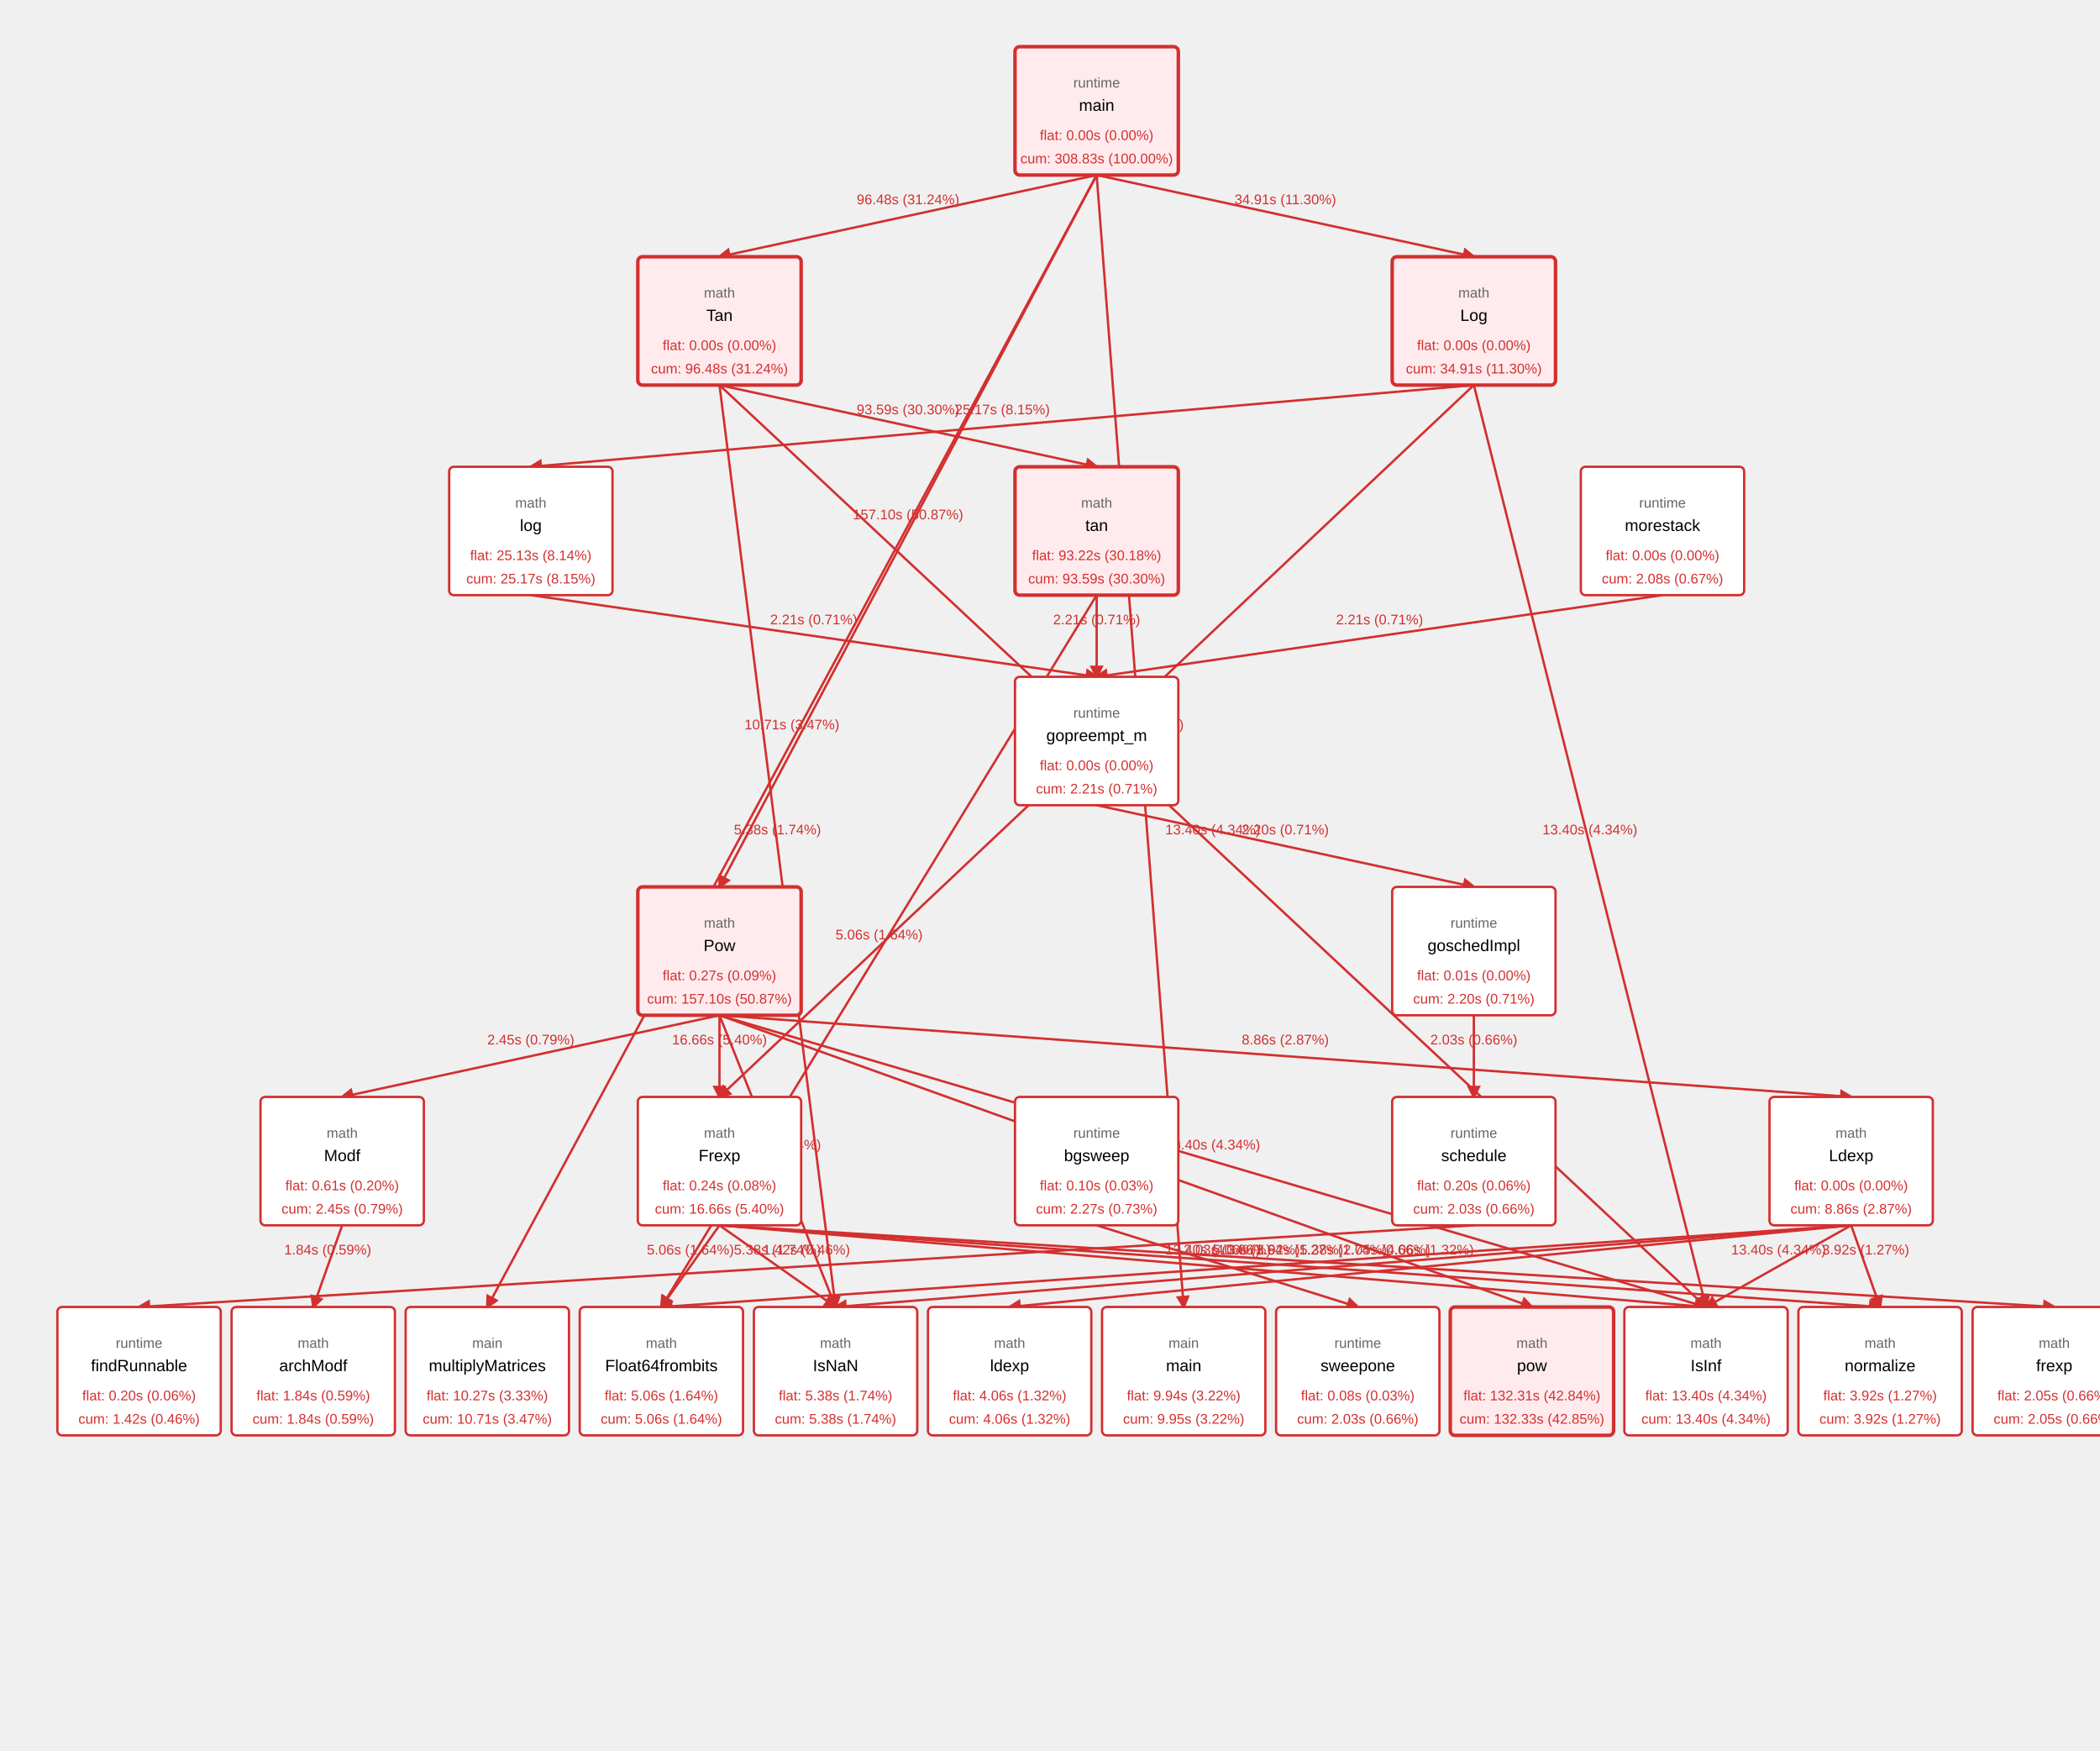
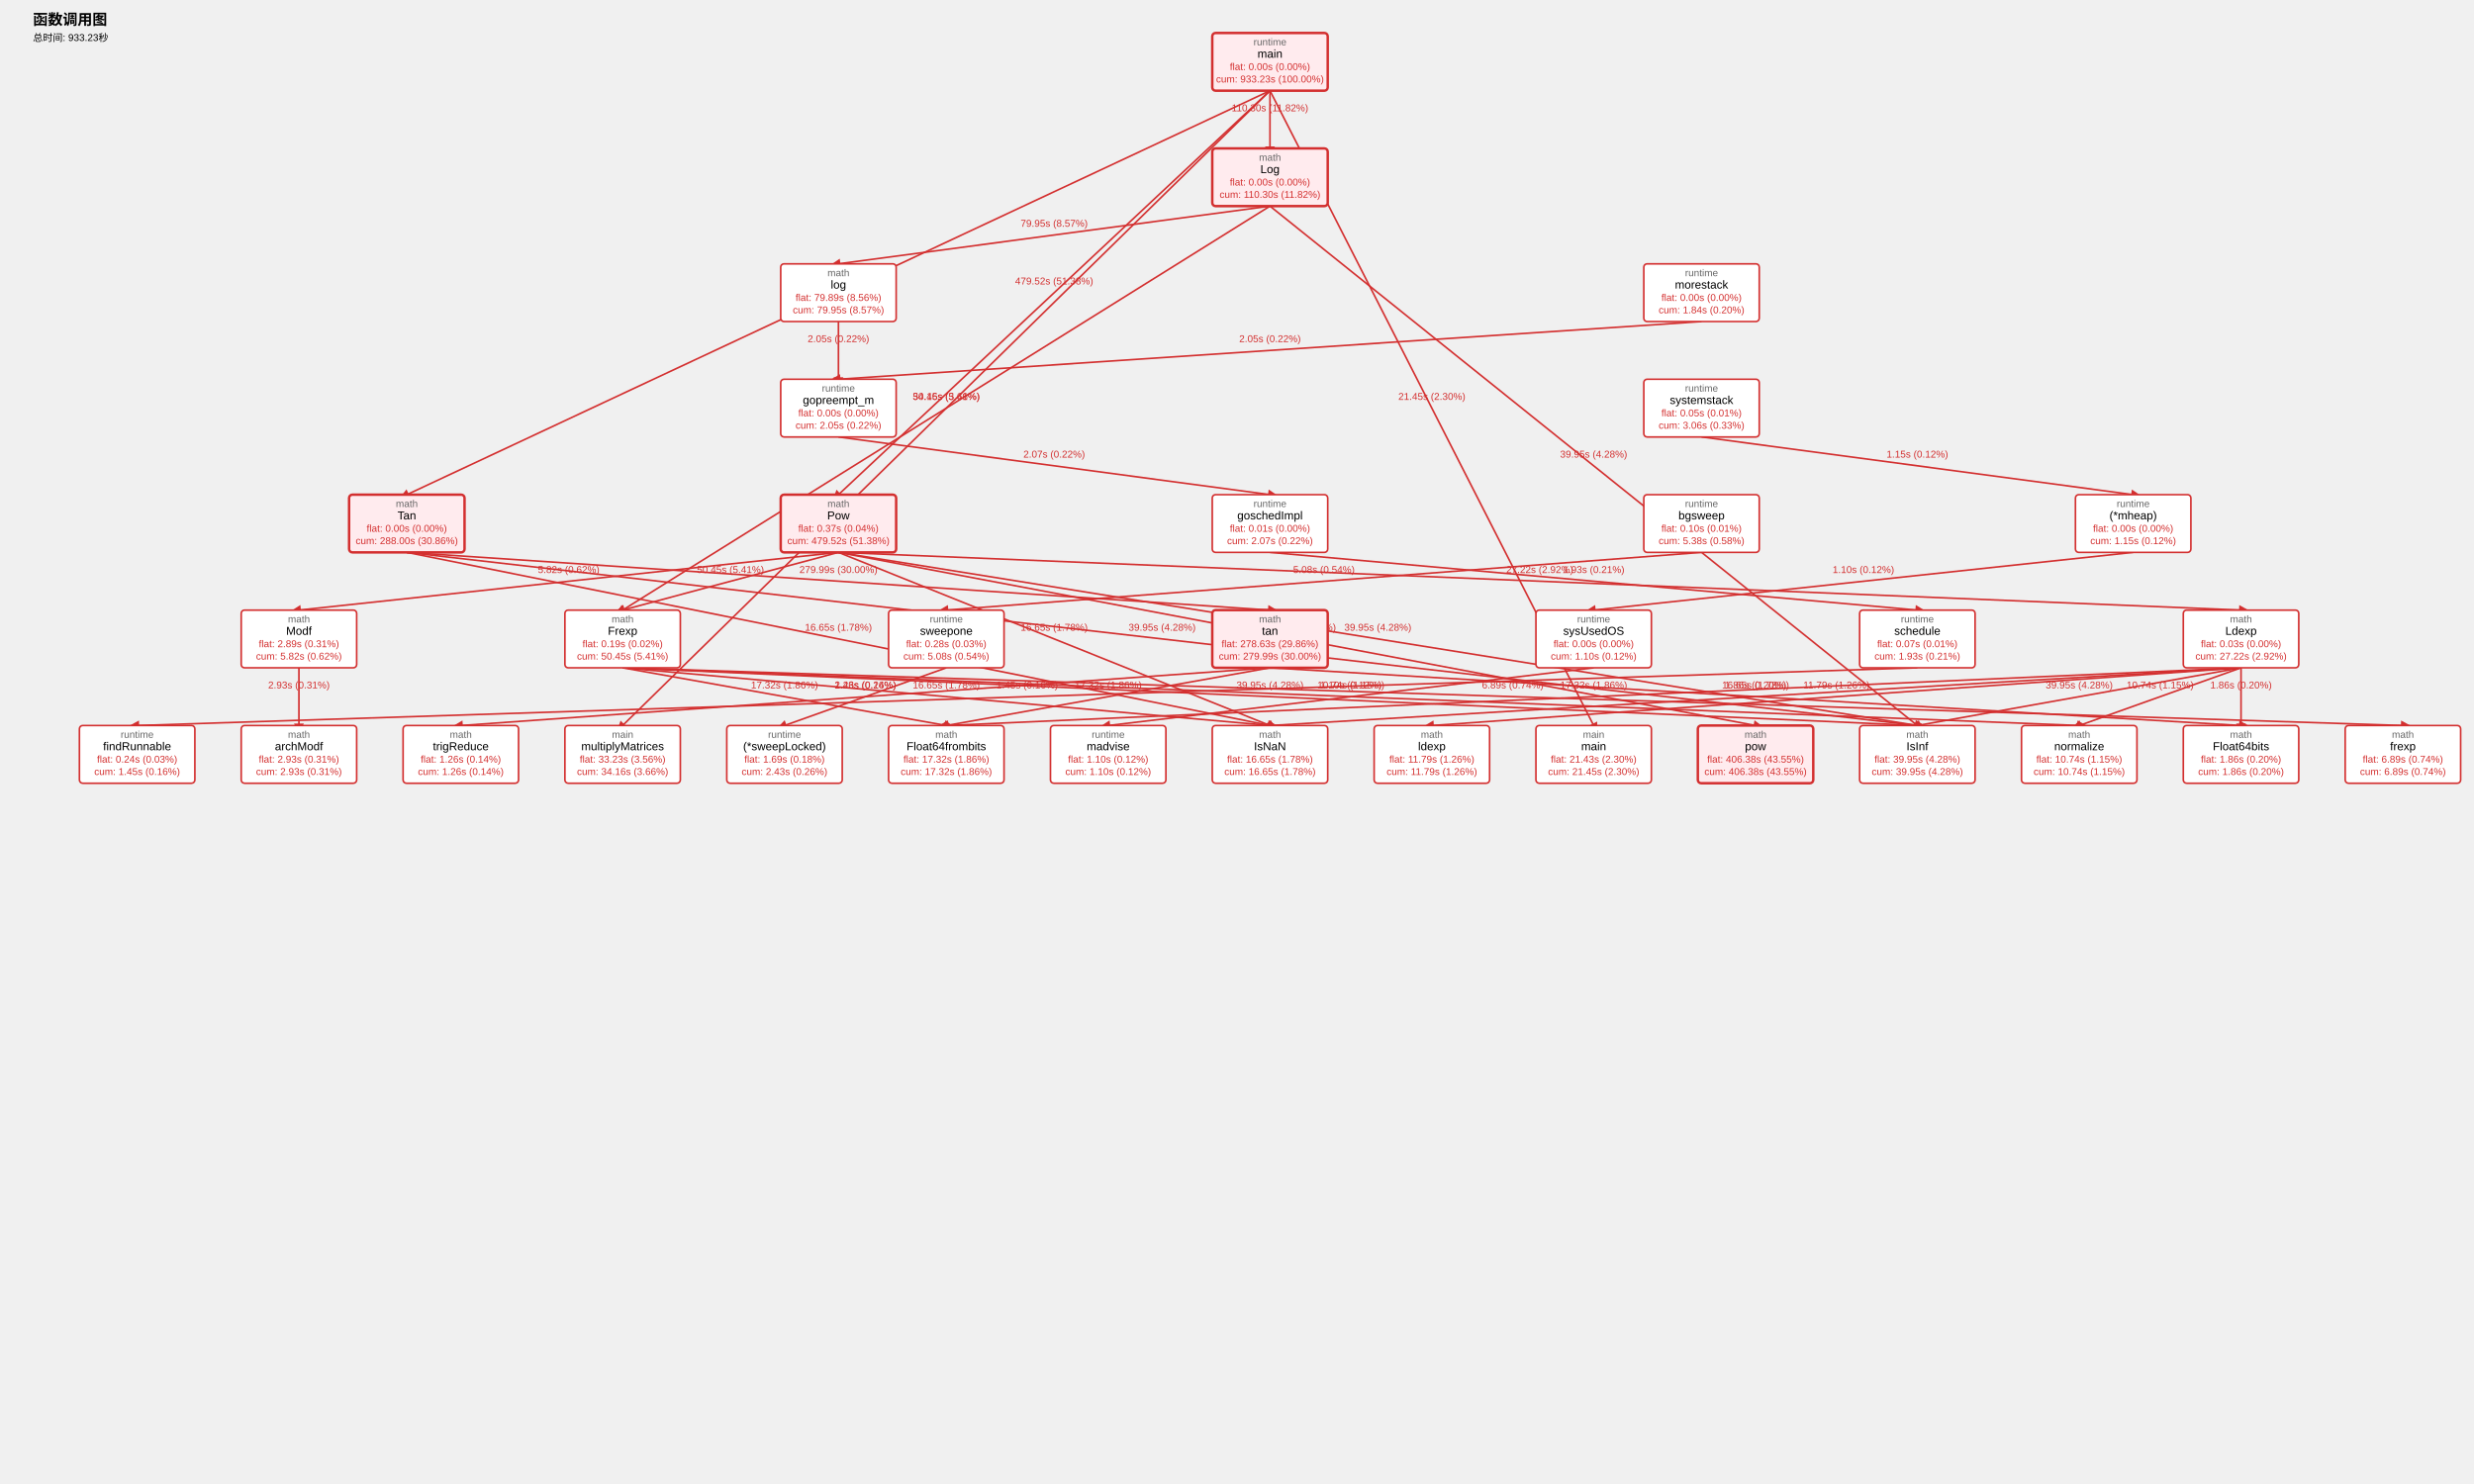
- <svg xmlns="http://www.w3.org/2000/svg" width="1800" height="1500">
+ <svg xmlns="http://www.w3.org/2000/svg" width="3000" height="1800">
  <style>
.node { fill: #ffffff; stroke: #d32f2f; stroke-width: 2px; }
.node.hot { fill: #ffebee; stroke: #d32f2f; stroke-width: 3px; }
.node-text { font-family: Arial; font-size: 14px; text-anchor: middle; }
.node-package { font-family: Arial; font-size: 12px; fill: #666; text-anchor: middle; }
.node-time { font-family: Arial; font-size: 12px; fill: #d32f2f; text-anchor: middle; }
.edge { stroke: #d32f2f; stroke-width: 2px; fill: none; marker-end: url(#arrowhead); }
.edge-label { font-family: Arial; font-size: 12px; fill: #d32f2f; text-anchor: middle; }
</style>
  <defs>
-     <marker id="arrowhead" viewBox="0 -5 10 10" refX="8" refY="0" markerWidth="6" markerHeight="6" orient="auto">
+     <marker id="arrowhead" viewBox="0 -5 10 10" refX="2" refY="0" markerWidth="6" markerHeight="6" orient="auto">
      <path d="M0,-5L10,0L0,5" fill="#d32f2f" />
    </marker>
  </defs>
-   <path class="edge" d="M1263.3,330.0 L455.0,400.0" />
-   <text class="edge-label" x="859.2" y="355.0">25.17s (8.15%)</text>
-   <path class="edge" d="M940.0,150.0 L1263.3,220.0" />
-   <text class="edge-label" x="1101.7" y="175.0">34.91s (11.30%)</text>
-   <path class="edge" d="M1263.3,1050.0 L119.2,1120.0" />
-   <text class="edge-label" x="691.3" y="1075.0">1.42s (0.46%)</text>
-   <path class="edge" d="M293.3,1050.0 L268.5,1120.0" />
-   <text class="edge-label" x="280.9" y="1075.0">1.84s (0.59%)</text>
-   <path class="edge" d="M940.0,1050.0 L1163.8,1120.0" />
-   <text class="edge-label" x="1051.9" y="1075.0">2.03s (0.66%)</text>
-   <path class="edge" d="M940.0,150.0 L616.7,220.0" />
-   <text class="edge-label" x="778.3" y="175.0">96.48s (31.24%)</text>
-   <path class="edge" d="M616.7,330.0 L940.0,400.0" />
-   <text class="edge-label" x="778.3" y="355.0">93.59s (30.30%)</text>
-   <path class="edge" d="M616.7,870.0 L293.3,940.0" />
-   <text class="edge-label" x="455.0" y="895.0">2.45s (0.79%)</text>
-   <path class="edge" d="M940.0,150.0 L616.7,760.0" />
-   <text class="edge-label" x="778.3" y="445.0">157.10s (50.87%)</text>
-   <path class="edge" d="M616.7,870.0 L1313.1,1120.0" />
-   <text class="edge-label" x="964.9" y="985.0">132.33s (42.85%)</text>
-   <path class="edge" d="M1263.3,330.0 L1462.3,1120.0" />
-   <text class="edge-label" x="1362.8" y="715.0">13.40s (4.34%)</text>
-   <path class="edge" d="M616.7,330.0 L1462.3,1120.0" />
-   <text class="edge-label" x="1039.5" y="715.0">13.40s (4.34%)</text>
-   <path class="edge" d="M616.7,1050.0 L1462.3,1120.0" />
-   <text class="edge-label" x="1039.5" y="1075.0">13.40s (4.34%)</text>
-   <path class="edge" d="M616.7,870.0 L1462.3,1120.0" />
-   <text class="edge-label" x="1039.5" y="985.0">13.40s (4.34%)</text>
-   <path class="edge" d="M1586.7,1050.0 L1462.3,1120.0" />
-   <text class="edge-label" x="1524.5" y="1075.0">13.40s (4.34%)</text>
-   <path class="edge" d="M616.7,1050.0 L1611.5,1120.0" />
-   <text class="edge-label" x="1114.1" y="1075.0">3.92s (1.27%)</text>
-   <path class="edge" d="M1586.7,1050.0 L1611.5,1120.0" />
-   <text class="edge-label" x="1599.1" y="1075.0">3.92s (1.27%)</text>
-   <path class="edge" d="M940.0,150.0 L417.7,1120.0" />
-   <text class="edge-label" x="678.8" y="625.0">10.71s (3.47%)</text>
-   <path class="edge" d="M940.0,510.0 L566.9,1120.0" />
-   <text class="edge-label" x="753.5" y="805.0">5.06s (1.64%)</text>
-   <path class="edge" d="M616.7,1050.0 L566.9,1120.0" />
-   <text class="edge-label" x="591.8" y="1075.0">5.06s (1.64%)</text>
-   <path class="edge" d="M1586.7,1050.0 L566.9,1120.0" />
-   <text class="edge-label" x="1076.8" y="1075.0">5.06s (1.64%)</text>
-   <path class="edge" d="M616.7,330.0 L716.2,1120.0" />
-   <text class="edge-label" x="666.4" y="715.0">5.38s (1.74%)</text>
-   <path class="edge" d="M616.7,1050.0 L716.2,1120.0" />
-   <text class="edge-label" x="666.4" y="1075.0">5.38s (1.74%)</text>
-   <path class="edge" d="M616.7,870.0 L716.2,1120.0" />
-   <text class="edge-label" x="666.4" y="985.0">5.38s (1.74%)</text>
-   <path class="edge" d="M1586.7,1050.0 L716.2,1120.0" />
-   <text class="edge-label" x="1151.4" y="1075.0">5.38s (1.74%)</text>
-   <path class="edge" d="M1263.3,330.0 L616.7,940.0" />
-   <text class="edge-label" x="940.0" y="625.0">16.66s (5.40%)</text>
-   <path class="edge" d="M616.7,870.0 L616.7,940.0" />
-   <text class="edge-label" x="616.7" y="895.0">16.66s (5.40%)</text>
-   <path class="edge" d="M940.0,690.0 L1263.3,760.0" />
-   <text class="edge-label" x="1101.7" y="715.0">2.20s (0.71%)</text>
-   <path class="edge" d="M1263.3,870.0 L1263.3,940.0" />
-   <text class="edge-label" x="1263.3" y="895.0">2.03s (0.66%)</text>
-   <path class="edge" d="M1586.7,1050.0 L865.4,1120.0" />
-   <text class="edge-label" x="1226.0" y="1075.0">4.06s (1.32%)</text>
-   <path class="edge" d="M940.0,150.0 L1014.6,1120.0" />
-   <text class="edge-label" x="977.3" y="625.0">9.95s (3.22%)</text>
-   <path class="edge" d="M455.0,510.0 L940.0,580.0" />
-   <text class="edge-label" x="697.5" y="535.0">2.21s (0.71%)</text>
-   <path class="edge" d="M940.0,510.0 L940.0,580.0" />
-   <text class="edge-label" x="940.0" y="535.0">2.21s (0.71%)</text>
-   <path class="edge" d="M1425.0,510.0 L940.0,580.0" />
-   <text class="edge-label" x="1182.5" y="535.0">2.21s (0.71%)</text>
-   <path class="edge" d="M616.7,1050.0 L1760.8,1120.0" />
-   <text class="edge-label" x="1188.7" y="1075.0">2.05s (0.66%)</text>
-   <path class="edge" d="M616.7,870.0 L1586.7,940.0" />
-   <text class="edge-label" x="1101.7" y="895.0">8.86s (2.87%)</text>
-   <g transform="translate(385.0,400.0)">
-     <rect class="node" width="140.0" height="110.0" rx="4" />
-     <text class="node-package" x="70.0" y="35.0">math</text>
-     <text class="node-text" x="70.0" y="55.0">log</text>
-     <text class="node-time" x="70.0" y="80.0">flat: 25.13s (8.14%)</text>
-     <text class="node-time" x="70.0" y="100.0">cum: 25.17s (8.15%)</text>
-   </g>
-   <g transform="translate(49.2,1120.0)">
-     <rect class="node" width="140.0" height="110.0" rx="4" />
-     <text class="node-package" x="70.0" y="35.0">runtime</text>
-     <text class="node-text" x="70.0" y="55.0">findRunnable</text>
-     <text class="node-time" x="70.0" y="80.0">flat: 0.20s (0.06%)</text>
-     <text class="node-time" x="70.0" y="100.0">cum: 1.42s (0.46%)</text>
-   </g>
-   <g transform="translate(198.5,1120.0)">
-     <rect class="node" width="140.0" height="110.0" rx="4" />
-     <text class="node-package" x="70.0" y="35.0">math</text>
-     <text class="node-text" x="70.0" y="55.0">archModf</text>
-     <text class="node-time" x="70.0" y="80.0">flat: 1.84s (0.59%)</text>
-     <text class="node-time" x="70.0" y="100.0">cum: 1.84s (0.59%)</text>
-   </g>
-   <g transform="translate(546.7,220.0)">
-     <rect class="node hot" width="140.0" height="110.0" rx="4" />
-     <text class="node-package" x="70.0" y="35.0">math</text>
-     <text class="node-text" x="70.0" y="55.0">Tan</text>
-     <text class="node-time" x="70.0" y="80.0">flat: 0.00s (0.00%)</text>
-     <text class="node-time" x="70.0" y="100.0">cum: 96.48s (31.24%)</text>
-   </g>
-   <g transform="translate(223.3,940.0)">
-     <rect class="node" width="140.0" height="110.0" rx="4" />
-     <text class="node-package" x="70.0" y="35.0">math</text>
-     <text class="node-text" x="70.0" y="55.0">Modf</text>
-     <text class="node-time" x="70.0" y="80.0">flat: 0.61s (0.20%)</text>
-     <text class="node-time" x="70.0" y="100.0">cum: 2.45s (0.79%)</text>
-   </g>
-   <g transform="translate(546.7,760.0)">
-     <rect class="node hot" width="140.0" height="110.0" rx="4" />
-     <text class="node-package" x="70.0" y="35.0">math</text>
-     <text class="node-text" x="70.0" y="55.0">Pow</text>
-     <text class="node-time" x="70.0" y="80.0">flat: 0.27s (0.09%)</text>
-     <text class="node-time" x="70.0" y="100.0">cum: 157.10s (50.87%)</text>
-   </g>
-   <g transform="translate(347.7,1120.0)">
-     <rect class="node" width="140.0" height="110.0" rx="4" />
-     <text class="node-package" x="70.0" y="35.0">main</text>
-     <text class="node-text" x="70.0" y="55.0">multiplyMatrices</text>
-     <text class="node-time" x="70.0" y="80.0">flat: 10.27s (3.33%)</text>
-     <text class="node-time" x="70.0" y="100.0">cum: 10.71s (3.47%)</text>
-   </g>
-   <g transform="translate(496.9,1120.0)">
-     <rect class="node" width="140.0" height="110.0" rx="4" />
-     <text class="node-package" x="70.0" y="35.0">math</text>
-     <text class="node-text" x="70.0" y="55.0">Float64frombits</text>
-     <text class="node-time" x="70.0" y="80.0">flat: 5.06s (1.64%)</text>
-     <text class="node-time" x="70.0" y="100.0">cum: 5.06s (1.64%)</text>
-   </g>
-   <g transform="translate(646.2,1120.0)">
-     <rect class="node" width="140.0" height="110.0" rx="4" />
-     <text class="node-package" x="70.0" y="35.0">math</text>
-     <text class="node-text" x="70.0" y="55.0">IsNaN</text>
-     <text class="node-time" x="70.0" y="80.0">flat: 5.38s (1.74%)</text>
-     <text class="node-time" x="70.0" y="100.0">cum: 5.38s (1.74%)</text>
-   </g>
-   <g transform="translate(546.7,940.0)">
-     <rect class="node" width="140.0" height="110.0" rx="4" />
-     <text class="node-package" x="70.0" y="35.0">math</text>
-     <text class="node-text" x="70.0" y="55.0">Frexp</text>
-     <text class="node-time" x="70.0" y="80.0">flat: 0.24s (0.08%)</text>
-     <text class="node-time" x="70.0" y="100.0">cum: 16.66s (5.40%)</text>
-   </g>
-   <g transform="translate(1193.3,760.0)">
-     <rect class="node" width="140.0" height="110.0" rx="4" />
-     <text class="node-package" x="70.0" y="35.0">runtime</text>
-     <text class="node-text" x="70.0" y="55.0">goschedImpl</text>
-     <text class="node-time" x="70.0" y="80.0">flat: 0.01s (0.00%)</text>
-     <text class="node-time" x="70.0" y="100.0">cum: 2.20s (0.71%)</text>
-   </g>
-   <g transform="translate(795.4,1120.0)">
-     <rect class="node" width="140.0" height="110.0" rx="4" />
-     <text class="node-package" x="70.0" y="35.0">math</text>
-     <text class="node-text" x="70.0" y="55.0">ldexp</text>
-     <text class="node-time" x="70.0" y="80.0">flat: 4.06s (1.32%)</text>
-     <text class="node-time" x="70.0" y="100.0">cum: 4.06s (1.32%)</text>
-   </g>
-   <g transform="translate(944.6,1120.0)">
-     <rect class="node" width="140.0" height="110.0" rx="4" />
-     <text class="node-package" x="70.0" y="35.0">main</text>
-     <text class="node-text" x="70.0" y="55.0">main</text>
-     <text class="node-time" x="70.0" y="80.0">flat: 9.94s (3.22%)</text>
-     <text class="node-time" x="70.0" y="100.0">cum: 9.95s (3.22%)</text>
-   </g>
-   <g transform="translate(870.0,580.0)">
-     <rect class="node" width="140.0" height="110.0" rx="4" />
-     <text class="node-package" x="70.0" y="35.0">runtime</text>
-     <text class="node-text" x="70.0" y="55.0">gopreempt_m</text>
-     <text class="node-time" x="70.0" y="80.0">flat: 0.00s (0.00%)</text>
-     <text class="node-time" x="70.0" y="100.0">cum: 2.21s (0.71%)</text>
-   </g>
-   <g transform="translate(1193.3,220.0)">
-     <rect class="node hot" width="140.0" height="110.0" rx="4" />
-     <text class="node-package" x="70.0" y="35.0">math</text>
-     <text class="node-text" x="70.0" y="55.0">Log</text>
-     <text class="node-time" x="70.0" y="80.0">flat: 0.00s (0.00%)</text>
-     <text class="node-time" x="70.0" y="100.0">cum: 34.91s (11.30%)</text>
-   </g>
-   <g transform="translate(1093.8,1120.0)">
-     <rect class="node" width="140.0" height="110.0" rx="4" />
-     <text class="node-package" x="70.0" y="35.0">runtime</text>
-     <text class="node-text" x="70.0" y="55.0">sweepone</text>
-     <text class="node-time" x="70.0" y="80.0">flat: 0.08s (0.03%)</text>
-     <text class="node-time" x="70.0" y="100.0">cum: 2.03s (0.66%)</text>
-   </g>
-   <g transform="translate(870.0,400.0)">
-     <rect class="node hot" width="140.0" height="110.0" rx="4" />
-     <text class="node-package" x="70.0" y="35.0">math</text>
-     <text class="node-text" x="70.0" y="55.0">tan</text>
-     <text class="node-time" x="70.0" y="80.0">flat: 93.22s (30.18%)</text>
-     <text class="node-time" x="70.0" y="100.0">cum: 93.59s (30.30%)</text>
-   </g>
-   <g transform="translate(870.0,40.0)">
-     <rect class="node hot" width="140.0" height="110.0" rx="4" />
-     <text class="node-package" x="70.0" y="35.0">runtime</text>
-     <text class="node-text" x="70.0" y="55.0">main</text>
-     <text class="node-time" x="70.0" y="80.0">flat: 0.00s (0.00%)</text>
-     <text class="node-time" x="70.0" y="100.0">cum: 308.83s (100.00%)</text>
-   </g>
-   <g transform="translate(870.0,940.0)">
-     <rect class="node" width="140.0" height="110.0" rx="4" />
-     <text class="node-package" x="70.0" y="35.0">runtime</text>
-     <text class="node-text" x="70.0" y="55.0">bgsweep</text>
-     <text class="node-time" x="70.0" y="80.0">flat: 0.10s (0.03%)</text>
-     <text class="node-time" x="70.0" y="100.0">cum: 2.27s (0.73%)</text>
-   </g>
-   <g transform="translate(1355.0,400.0)">
-     <rect class="node" width="140.0" height="110.0" rx="4" />
-     <text class="node-package" x="70.0" y="35.0">runtime</text>
-     <text class="node-text" x="70.0" y="55.0">morestack</text>
-     <text class="node-time" x="70.0" y="80.0">flat: 0.00s (0.00%)</text>
-     <text class="node-time" x="70.0" y="100.0">cum: 2.08s (0.67%)</text>
-   </g>
-   <g transform="translate(1243.1,1120.0)">
-     <rect class="node hot" width="140.0" height="110.0" rx="4" />
-     <text class="node-package" x="70.0" y="35.0">math</text>
-     <text class="node-text" x="70.0" y="55.0">pow</text>
-     <text class="node-time" x="70.0" y="80.0">flat: 132.31s (42.84%)</text>
-     <text class="node-time" x="70.0" y="100.0">cum: 132.33s (42.85%)</text>
-   </g>
-   <g transform="translate(1392.3,1120.0)">
-     <rect class="node" width="140.0" height="110.0" rx="4" />
-     <text class="node-package" x="70.0" y="35.0">math</text>
-     <text class="node-text" x="70.0" y="55.0">IsInf</text>
-     <text class="node-time" x="70.0" y="80.0">flat: 13.40s (4.34%)</text>
-     <text class="node-time" x="70.0" y="100.0">cum: 13.40s (4.34%)</text>
-   </g>
-   <g transform="translate(1541.5,1120.0)">
-     <rect class="node" width="140.0" height="110.0" rx="4" />
-     <text class="node-package" x="70.0" y="35.0">math</text>
-     <text class="node-text" x="70.0" y="55.0">normalize</text>
-     <text class="node-time" x="70.0" y="80.0">flat: 3.92s (1.27%)</text>
-     <text class="node-time" x="70.0" y="100.0">cum: 3.92s (1.27%)</text>
-   </g>
-   <g transform="translate(1193.3,940.0)">
-     <rect class="node" width="140.0" height="110.0" rx="4" />
-     <text class="node-package" x="70.0" y="35.0">runtime</text>
-     <text class="node-text" x="70.0" y="55.0">schedule</text>
-     <text class="node-time" x="70.0" y="80.0">flat: 0.20s (0.06%)</text>
-     <text class="node-time" x="70.0" y="100.0">cum: 2.03s (0.66%)</text>
-   </g>
-   <g transform="translate(1690.8,1120.0)">
-     <rect class="node" width="140.0" height="110.0" rx="4" />
-     <text class="node-package" x="70.0" y="35.0">math</text>
-     <text class="node-text" x="70.0" y="55.0">frexp</text>
-     <text class="node-time" x="70.0" y="80.0">flat: 2.05s (0.66%)</text>
-     <text class="node-time" x="70.0" y="100.0">cum: 2.05s (0.66%)</text>
-   </g>
-   <g transform="translate(1516.7,940.0)">
-     <rect class="node" width="140.0" height="110.0" rx="4" />
-     <text class="node-package" x="70.0" y="35.0">math</text>
-     <text class="node-text" x="70.0" y="55.0">Ldexp</text>
-     <text class="node-time" x="70.0" y="80.0">flat: 0.00s (0.00%)</text>
-     <text class="node-time" x="70.0" y="100.0">cum: 8.86s (2.87%)</text>
+   <text x="40" y="30" font-family="Arial" font-size="18" font-weight="bold">函数调用图</text>
+   <text x="40" y="50" font-family="Arial" font-size="12">总时间: 933.23秒</text>
+   <path class="edge" d="M1540.0,250.0 L1016.7,320.0" />
+   <text class="edge-label" x="1278.3" y="275.0">79.95s (8.57%)</text>
+   <path class="edge" d="M2325.0,810.0 L166.3,880.0" />
+   <text class="edge-label" x="1245.6" y="835.0">1.45s (0.16%)</text>
+   <path class="edge" d="M362.5,810.0 L362.5,880.0" />
+   <text class="edge-label" x="362.5" y="835.0">2.93s (0.31%)</text>
+   <path class="edge" d="M1540.0,110.0 L493.3,600.0" />
+   <text class="edge-label" x="1016.7" y="345.0">288.00s (30.86%)</text>
+   <path class="edge" d="M1016.7,670.0 L362.5,740.0" />
+   <text class="edge-label" x="689.6" y="695.0">5.82s (0.62%)</text>
+   <path class="edge" d="M1540.0,810.0 L558.8,880.0" />
+   <text class="edge-label" x="1049.4" y="835.0">1.26s (0.14%)</text>
+   <path class="edge" d="M1540.0,110.0 L1016.7,600.0" />
+   <text class="edge-label" x="1278.3" y="345.0">479.52s (51.38%)</text>
+   <path class="edge" d="M1540.0,110.0 L755.0,880.0" />
+   <text class="edge-label" x="1147.5" y="485.0">34.16s (3.66%)</text>
+   <path class="edge" d="M1147.5,810.0 L951.3,880.0" />
+   <text class="edge-label" x="1049.4" y="835.0">2.43s (0.26%)</text>
+   <path class="edge" d="M1540.0,810.0 L1147.5,880.0" />
+   <text class="edge-label" x="1343.8" y="835.0">17.32s (1.86%)</text>
+   <path class="edge" d="M755.0,810.0 L1147.5,880.0" />
+   <text class="edge-label" x="951.3" y="835.0">17.32s (1.86%)</text>
+   <path class="edge" d="M2717.5,810.0 L1147.5,880.0" />
+   <text class="edge-label" x="1932.5" y="835.0">17.32s (1.86%)</text>
+   <path class="edge" d="M1932.5,810.0 L1343.8,880.0" />
+   <text class="edge-label" x="1638.1" y="835.0">1.10s (0.12%)</text>
+   <path class="edge" d="M493.3,670.0 L1540.0,880.0" />
+   <text class="edge-label" x="1016.7" y="765.0">16.65s (1.78%)</text>
+   <path class="edge" d="M755.0,810.0 L1540.0,880.0" />
+   <text class="edge-label" x="1147.5" y="835.0">16.65s (1.78%)</text>
+   <path class="edge" d="M1016.7,670.0 L1540.0,880.0" />
+   <text class="edge-label" x="1278.3" y="765.0">16.65s (1.78%)</text>
+   <path class="edge" d="M2717.5,810.0 L1540.0,880.0" />
+   <text class="edge-label" x="2128.8" y="835.0">16.65s (1.78%)</text>
+   <path class="edge" d="M1540.0,250.0 L755.0,740.0" />
+   <text class="edge-label" x="1147.5" y="485.0">50.45s (5.41%)</text>
+   <path class="edge" d="M1016.7,670.0 L755.0,740.0" />
+   <text class="edge-label" x="885.8" y="695.0">50.45s (5.41%)</text>
+   <path class="edge" d="M1016.7,530.0 L1540.0,600.0" />
+   <text class="edge-label" x="1278.3" y="555.0">2.07s (0.22%)</text>
+   <path class="edge" d="M2717.5,810.0 L1736.3,880.0" />
+   <text class="edge-label" x="2226.9" y="835.0">11.79s (1.26%)</text>
+   <path class="edge" d="M1540.0,110.0 L1932.5,880.0" />
+   <text class="edge-label" x="1736.3" y="485.0">21.45s (2.30%)</text>
+   <path class="edge" d="M1016.7,390.0 L1016.7,460.0" />
+   <text class="edge-label" x="1016.7" y="415.0">2.05s (0.22%)</text>
+   <path class="edge" d="M2063.3,390.0 L1016.7,460.0" />
+   <text class="edge-label" x="1540.0" y="415.0">2.05s (0.22%)</text>
+   <path class="edge" d="M1540.0,110.0 L1540.0,180.0" />
+   <text class="edge-label" x="1540.0" y="135.0">110.30s (11.82%)</text>
+   <path class="edge" d="M2063.3,670.0 L1147.5,740.0" />
+   <text class="edge-label" x="1605.4" y="695.0">5.08s (0.54%)</text>
+   <path class="edge" d="M493.3,670.0 L1540.0,740.0" />
+   <text class="edge-label" x="1016.7" y="695.0">279.99s (30.00%)</text>
+   <path class="edge" d="M2063.3,530.0 L2586.7,600.0" />
+   <text class="edge-label" x="2325.0" y="555.0">1.15s (0.12%)</text>
+   <path class="edge" d="M1016.7,670.0 L2128.8,880.0" />
+   <text class="edge-label" x="1572.7" y="765.0">406.38s (43.55%)</text>
+   <path class="edge" d="M1540.0,250.0 L2325.0,880.0" />
+   <text class="edge-label" x="1932.5" y="555.0">39.95s (4.28%)</text>
+   <path class="edge" d="M493.3,670.0 L2325.0,880.0" />
+   <text class="edge-label" x="1409.2" y="765.0">39.95s (4.28%)</text>
+   <path class="edge" d="M755.0,810.0 L2325.0,880.0" />
+   <text class="edge-label" x="1540.0" y="835.0">39.95s (4.28%)</text>
+   <path class="edge" d="M1016.7,670.0 L2325.0,880.0" />
+   <text class="edge-label" x="1670.8" y="765.0">39.95s (4.28%)</text>
+   <path class="edge" d="M2717.5,810.0 L2325.0,880.0" />
+   <text class="edge-label" x="2521.3" y="835.0">39.95s (4.28%)</text>
+   <path class="edge" d="M755.0,810.0 L2521.3,880.0" />
+   <text class="edge-label" x="1638.1" y="835.0">10.74s (1.15%)</text>
+   <path class="edge" d="M2717.5,810.0 L2521.3,880.0" />
+   <text class="edge-label" x="2619.4" y="835.0">10.74s (1.15%)</text>
+   <path class="edge" d="M1540.0,810.0 L2717.5,880.0" />
+   <text class="edge-label" x="2128.8" y="835.0">1.86s (0.20%)</text>
+   <path class="edge" d="M2717.5,810.0 L2717.5,880.0" />
+   <text class="edge-label" x="2717.5" y="835.0">1.86s (0.20%)</text>
+   <path class="edge" d="M2586.7,670.0 L1932.5,740.0" />
+   <text class="edge-label" x="2259.6" y="695.0">1.10s (0.12%)</text>
+   <path class="edge" d="M1540.0,670.0 L2325.0,740.0" />
+   <text class="edge-label" x="1932.5" y="695.0">1.93s (0.21%)</text>
+   <path class="edge" d="M755.0,810.0 L2913.8,880.0" />
+   <text class="edge-label" x="1834.4" y="835.0">6.89s (0.74%)</text>
+   <path class="edge" d="M1016.7,670.0 L2717.5,740.0" />
+   <text class="edge-label" x="1867.1" y="695.0">27.22s (2.92%)</text>
+   <g transform="translate(946.7,320.0)">
+     <rect class="node" width="140.0" height="70.0" rx="4" />
+     <text class="node-package" x="70.0" y="15.0">math</text>
+     <text class="node-text" x="70.0" y="30.0">log</text>
+     <text class="node-time" x="70.0" y="45.0">flat: 79.89s (8.56%)</text>
+     <text class="node-time" x="70.0" y="60.0">cum: 79.95s (8.57%)</text>
+   </g>
+   <g transform="translate(96.3,880.0)">
+     <rect class="node" width="140.0" height="70.0" rx="4" />
+     <text class="node-package" x="70.0" y="15.0">runtime</text>
+     <text class="node-text" x="70.0" y="30.0">findRunnable</text>
+     <text class="node-time" x="70.0" y="45.0">flat: 0.24s (0.03%)</text>
+     <text class="node-time" x="70.0" y="60.0">cum: 1.45s (0.16%)</text>
+   </g>
+   <g transform="translate(292.5,880.0)">
+     <rect class="node" width="140.0" height="70.0" rx="4" />
+     <text class="node-package" x="70.0" y="15.0">math</text>
+     <text class="node-text" x="70.0" y="30.0">archModf</text>
+     <text class="node-time" x="70.0" y="45.0">flat: 2.93s (0.31%)</text>
+     <text class="node-time" x="70.0" y="60.0">cum: 2.93s (0.31%)</text>
+   </g>
+   <g transform="translate(423.3,600.0)">
+     <rect class="node hot" width="140.0" height="70.0" rx="4" />
+     <text class="node-package" x="70.0" y="15.0">math</text>
+     <text class="node-text" x="70.0" y="30.0">Tan</text>
+     <text class="node-time" x="70.0" y="45.0">flat: 0.00s (0.00%)</text>
+     <text class="node-time" x="70.0" y="60.0">cum: 288.00s (30.86%)</text>
+   </g>
+   <g transform="translate(292.5,740.0)">
+     <rect class="node" width="140.0" height="70.0" rx="4" />
+     <text class="node-package" x="70.0" y="15.0">math</text>
+     <text class="node-text" x="70.0" y="30.0">Modf</text>
+     <text class="node-time" x="70.0" y="45.0">flat: 2.89s (0.31%)</text>
+     <text class="node-time" x="70.0" y="60.0">cum: 5.82s (0.62%)</text>
+   </g>
+   <g transform="translate(488.8,880.0)">
+     <rect class="node" width="140.0" height="70.0" rx="4" />
+     <text class="node-package" x="70.0" y="15.0">math</text>
+     <text class="node-text" x="70.0" y="30.0">trigReduce</text>
+     <text class="node-time" x="70.0" y="45.0">flat: 1.26s (0.14%)</text>
+     <text class="node-time" x="70.0" y="60.0">cum: 1.26s (0.14%)</text>
+   </g>
+   <g transform="translate(946.7,600.0)">
+     <rect class="node hot" width="140.0" height="70.0" rx="4" />
+     <text class="node-package" x="70.0" y="15.0">math</text>
+     <text class="node-text" x="70.0" y="30.0">Pow</text>
+     <text class="node-time" x="70.0" y="45.0">flat: 0.37s (0.04%)</text>
+     <text class="node-time" x="70.0" y="60.0">cum: 479.52s (51.38%)</text>
+   </g>
+   <g transform="translate(685.0,880.0)">
+     <rect class="node" width="140.0" height="70.0" rx="4" />
+     <text class="node-package" x="70.0" y="15.0">main</text>
+     <text class="node-text" x="70.0" y="30.0">multiplyMatrices</text>
+     <text class="node-time" x="70.0" y="45.0">flat: 33.23s (3.56%)</text>
+     <text class="node-time" x="70.0" y="60.0">cum: 34.16s (3.66%)</text>
+   </g>
+   <g transform="translate(881.3,880.0)">
+     <rect class="node" width="140.0" height="70.0" rx="4" />
+     <text class="node-package" x="70.0" y="15.0">runtime</text>
+     <text class="node-text" x="70.0" y="30.0">(*sweepLocked)</text>
+     <text class="node-time" x="70.0" y="45.0">flat: 1.69s (0.18%)</text>
+     <text class="node-time" x="70.0" y="60.0">cum: 2.43s (0.26%)</text>
+   </g>
+   <g transform="translate(1077.5,880.0)">
+     <rect class="node" width="140.0" height="70.0" rx="4" />
+     <text class="node-package" x="70.0" y="15.0">math</text>
+     <text class="node-text" x="70.0" y="30.0">Float64frombits</text>
+     <text class="node-time" x="70.0" y="45.0">flat: 17.32s (1.86%)</text>
+     <text class="node-time" x="70.0" y="60.0">cum: 17.32s (1.86%)</text>
+   </g>
+   <g transform="translate(1273.8,880.0)">
+     <rect class="node" width="140.0" height="70.0" rx="4" />
+     <text class="node-package" x="70.0" y="15.0">runtime</text>
+     <text class="node-text" x="70.0" y="30.0">madvise</text>
+     <text class="node-time" x="70.0" y="45.0">flat: 1.10s (0.12%)</text>
+     <text class="node-time" x="70.0" y="60.0">cum: 1.10s (0.12%)</text>
+   </g>
+   <g transform="translate(1470.0,880.0)">
+     <rect class="node" width="140.0" height="70.0" rx="4" />
+     <text class="node-package" x="70.0" y="15.0">math</text>
+     <text class="node-text" x="70.0" y="30.0">IsNaN</text>
+     <text class="node-time" x="70.0" y="45.0">flat: 16.65s (1.78%)</text>
+     <text class="node-time" x="70.0" y="60.0">cum: 16.65s (1.78%)</text>
+   </g>
+   <g transform="translate(685.0,740.0)">
+     <rect class="node" width="140.0" height="70.0" rx="4" />
+     <text class="node-package" x="70.0" y="15.0">math</text>
+     <text class="node-text" x="70.0" y="30.0">Frexp</text>
+     <text class="node-time" x="70.0" y="45.0">flat: 0.19s (0.02%)</text>
+     <text class="node-time" x="70.0" y="60.0">cum: 50.45s (5.41%)</text>
+   </g>
+   <g transform="translate(1470.0,600.0)">
+     <rect class="node" width="140.0" height="70.0" rx="4" />
+     <text class="node-package" x="70.0" y="15.0">runtime</text>
+     <text class="node-text" x="70.0" y="30.0">goschedImpl</text>
+     <text class="node-time" x="70.0" y="45.0">flat: 0.01s (0.00%)</text>
+     <text class="node-time" x="70.0" y="60.0">cum: 2.07s (0.22%)</text>
+   </g>
+   <g transform="translate(1666.3,880.0)">
+     <rect class="node" width="140.0" height="70.0" rx="4" />
+     <text class="node-package" x="70.0" y="15.0">math</text>
+     <text class="node-text" x="70.0" y="30.0">ldexp</text>
+     <text class="node-time" x="70.0" y="45.0">flat: 11.79s (1.26%)</text>
+     <text class="node-time" x="70.0" y="60.0">cum: 11.79s (1.26%)</text>
+   </g>
+   <g transform="translate(1862.5,880.0)">
+     <rect class="node" width="140.0" height="70.0" rx="4" />
+     <text class="node-package" x="70.0" y="15.0">main</text>
+     <text class="node-text" x="70.0" y="30.0">main</text>
+     <text class="node-time" x="70.0" y="45.0">flat: 21.43s (2.30%)</text>
+     <text class="node-time" x="70.0" y="60.0">cum: 21.45s (2.30%)</text>
+   </g>
+   <g transform="translate(946.7,460.0)">
+     <rect class="node" width="140.0" height="70.0" rx="4" />
+     <text class="node-package" x="70.0" y="15.0">runtime</text>
+     <text class="node-text" x="70.0" y="30.0">gopreempt_m</text>
+     <text class="node-time" x="70.0" y="45.0">flat: 0.00s (0.00%)</text>
+     <text class="node-time" x="70.0" y="60.0">cum: 2.05s (0.22%)</text>
+   </g>
+   <g transform="translate(1470.0,180.0)">
+     <rect class="node hot" width="140.0" height="70.0" rx="4" />
+     <text class="node-package" x="70.0" y="15.0">math</text>
+     <text class="node-text" x="70.0" y="30.0">Log</text>
+     <text class="node-time" x="70.0" y="45.0">flat: 0.00s (0.00%)</text>
+     <text class="node-time" x="70.0" y="60.0">cum: 110.30s (11.82%)</text>
+   </g>
+   <g transform="translate(1077.5,740.0)">
+     <rect class="node" width="140.0" height="70.0" rx="4" />
+     <text class="node-package" x="70.0" y="15.0">runtime</text>
+     <text class="node-text" x="70.0" y="30.0">sweepone</text>
+     <text class="node-time" x="70.0" y="45.0">flat: 0.28s (0.03%)</text>
+     <text class="node-time" x="70.0" y="60.0">cum: 5.08s (0.54%)</text>
+   </g>
+   <g transform="translate(1470.0,740.0)">
+     <rect class="node hot" width="140.0" height="70.0" rx="4" />
+     <text class="node-package" x="70.0" y="15.0">math</text>
+     <text class="node-text" x="70.0" y="30.0">tan</text>
+     <text class="node-time" x="70.0" y="45.0">flat: 278.63s (29.86%)</text>
+     <text class="node-time" x="70.0" y="60.0">cum: 279.99s (30.00%)</text>
+   </g>
+   <g transform="translate(1993.3,460.0)">
+     <rect class="node" width="140.0" height="70.0" rx="4" />
+     <text class="node-package" x="70.0" y="15.0">runtime</text>
+     <text class="node-text" x="70.0" y="30.0">systemstack</text>
+     <text class="node-time" x="70.0" y="45.0">flat: 0.05s (0.01%)</text>
+     <text class="node-time" x="70.0" y="60.0">cum: 3.06s (0.33%)</text>
+   </g>
+   <g transform="translate(1470.0,40.0)">
+     <rect class="node hot" width="140.0" height="70.0" rx="4" />
+     <text class="node-package" x="70.0" y="15.0">runtime</text>
+     <text class="node-text" x="70.0" y="30.0">main</text>
+     <text class="node-time" x="70.0" y="45.0">flat: 0.00s (0.00%)</text>
+     <text class="node-time" x="70.0" y="60.0">cum: 933.23s (100.00%)</text>
+   </g>
+   <g transform="translate(1993.3,600.0)">
+     <rect class="node" width="140.0" height="70.0" rx="4" />
+     <text class="node-package" x="70.0" y="15.0">runtime</text>
+     <text class="node-text" x="70.0" y="30.0">bgsweep</text>
+     <text class="node-time" x="70.0" y="45.0">flat: 0.10s (0.01%)</text>
+     <text class="node-time" x="70.0" y="60.0">cum: 5.38s (0.58%)</text>
+   </g>
+   <g transform="translate(1993.3,320.0)">
+     <rect class="node" width="140.0" height="70.0" rx="4" />
+     <text class="node-package" x="70.0" y="15.0">runtime</text>
+     <text class="node-text" x="70.0" y="30.0">morestack</text>
+     <text class="node-time" x="70.0" y="45.0">flat: 0.00s (0.00%)</text>
+     <text class="node-time" x="70.0" y="60.0">cum: 1.84s (0.20%)</text>
+   </g>
+   <g transform="translate(2516.7,600.0)">
+     <rect class="node" width="140.0" height="70.0" rx="4" />
+     <text class="node-package" x="70.0" y="15.0">runtime</text>
+     <text class="node-text" x="70.0" y="30.0">(*mheap)</text>
+     <text class="node-time" x="70.0" y="45.0">flat: 0.00s (0.00%)</text>
+     <text class="node-time" x="70.0" y="60.0">cum: 1.15s (0.12%)</text>
+   </g>
+   <g transform="translate(2058.8,880.0)">
+     <rect class="node hot" width="140.0" height="70.0" rx="4" />
+     <text class="node-package" x="70.0" y="15.0">math</text>
+     <text class="node-text" x="70.0" y="30.0">pow</text>
+     <text class="node-time" x="70.0" y="45.0">flat: 406.38s (43.55%)</text>
+     <text class="node-time" x="70.0" y="60.0">cum: 406.38s (43.55%)</text>
+   </g>
+   <g transform="translate(2255.0,880.0)">
+     <rect class="node" width="140.0" height="70.0" rx="4" />
+     <text class="node-package" x="70.0" y="15.0">math</text>
+     <text class="node-text" x="70.0" y="30.0">IsInf</text>
+     <text class="node-time" x="70.0" y="45.0">flat: 39.95s (4.28%)</text>
+     <text class="node-time" x="70.0" y="60.0">cum: 39.95s (4.28%)</text>
+   </g>
+   <g transform="translate(2451.3,880.0)">
+     <rect class="node" width="140.0" height="70.0" rx="4" />
+     <text class="node-package" x="70.0" y="15.0">math</text>
+     <text class="node-text" x="70.0" y="30.0">normalize</text>
+     <text class="node-time" x="70.0" y="45.0">flat: 10.74s (1.15%)</text>
+     <text class="node-time" x="70.0" y="60.0">cum: 10.74s (1.15%)</text>
+   </g>
+   <g transform="translate(2647.5,880.0)">
+     <rect class="node" width="140.0" height="70.0" rx="4" />
+     <text class="node-package" x="70.0" y="15.0">math</text>
+     <text class="node-text" x="70.0" y="30.0">Float64bits</text>
+     <text class="node-time" x="70.0" y="45.0">flat: 1.86s (0.20%)</text>
+     <text class="node-time" x="70.0" y="60.0">cum: 1.86s (0.20%)</text>
+   </g>
+   <g transform="translate(1862.5,740.0)">
+     <rect class="node" width="140.0" height="70.0" rx="4" />
+     <text class="node-package" x="70.0" y="15.0">runtime</text>
+     <text class="node-text" x="70.0" y="30.0">sysUsedOS</text>
+     <text class="node-time" x="70.0" y="45.0">flat: 0.00s (0.00%)</text>
+     <text class="node-time" x="70.0" y="60.0">cum: 1.10s (0.12%)</text>
+   </g>
+   <g transform="translate(2255.0,740.0)">
+     <rect class="node" width="140.0" height="70.0" rx="4" />
+     <text class="node-package" x="70.0" y="15.0">runtime</text>
+     <text class="node-text" x="70.0" y="30.0">schedule</text>
+     <text class="node-time" x="70.0" y="45.0">flat: 0.07s (0.01%)</text>
+     <text class="node-time" x="70.0" y="60.0">cum: 1.93s (0.21%)</text>
+   </g>
+   <g transform="translate(2843.8,880.0)">
+     <rect class="node" width="140.0" height="70.0" rx="4" />
+     <text class="node-package" x="70.0" y="15.0">math</text>
+     <text class="node-text" x="70.0" y="30.0">frexp</text>
+     <text class="node-time" x="70.0" y="45.0">flat: 6.89s (0.74%)</text>
+     <text class="node-time" x="70.0" y="60.0">cum: 6.89s (0.74%)</text>
+   </g>
+   <g transform="translate(2647.5,740.0)">
+     <rect class="node" width="140.0" height="70.0" rx="4" />
+     <text class="node-package" x="70.0" y="15.0">math</text>
+     <text class="node-text" x="70.0" y="30.0">Ldexp</text>
+     <text class="node-time" x="70.0" y="45.0">flat: 0.03s (0.00%)</text>
+     <text class="node-time" x="70.0" y="60.0">cum: 27.22s (2.92%)</text>
  </g>
</svg>
